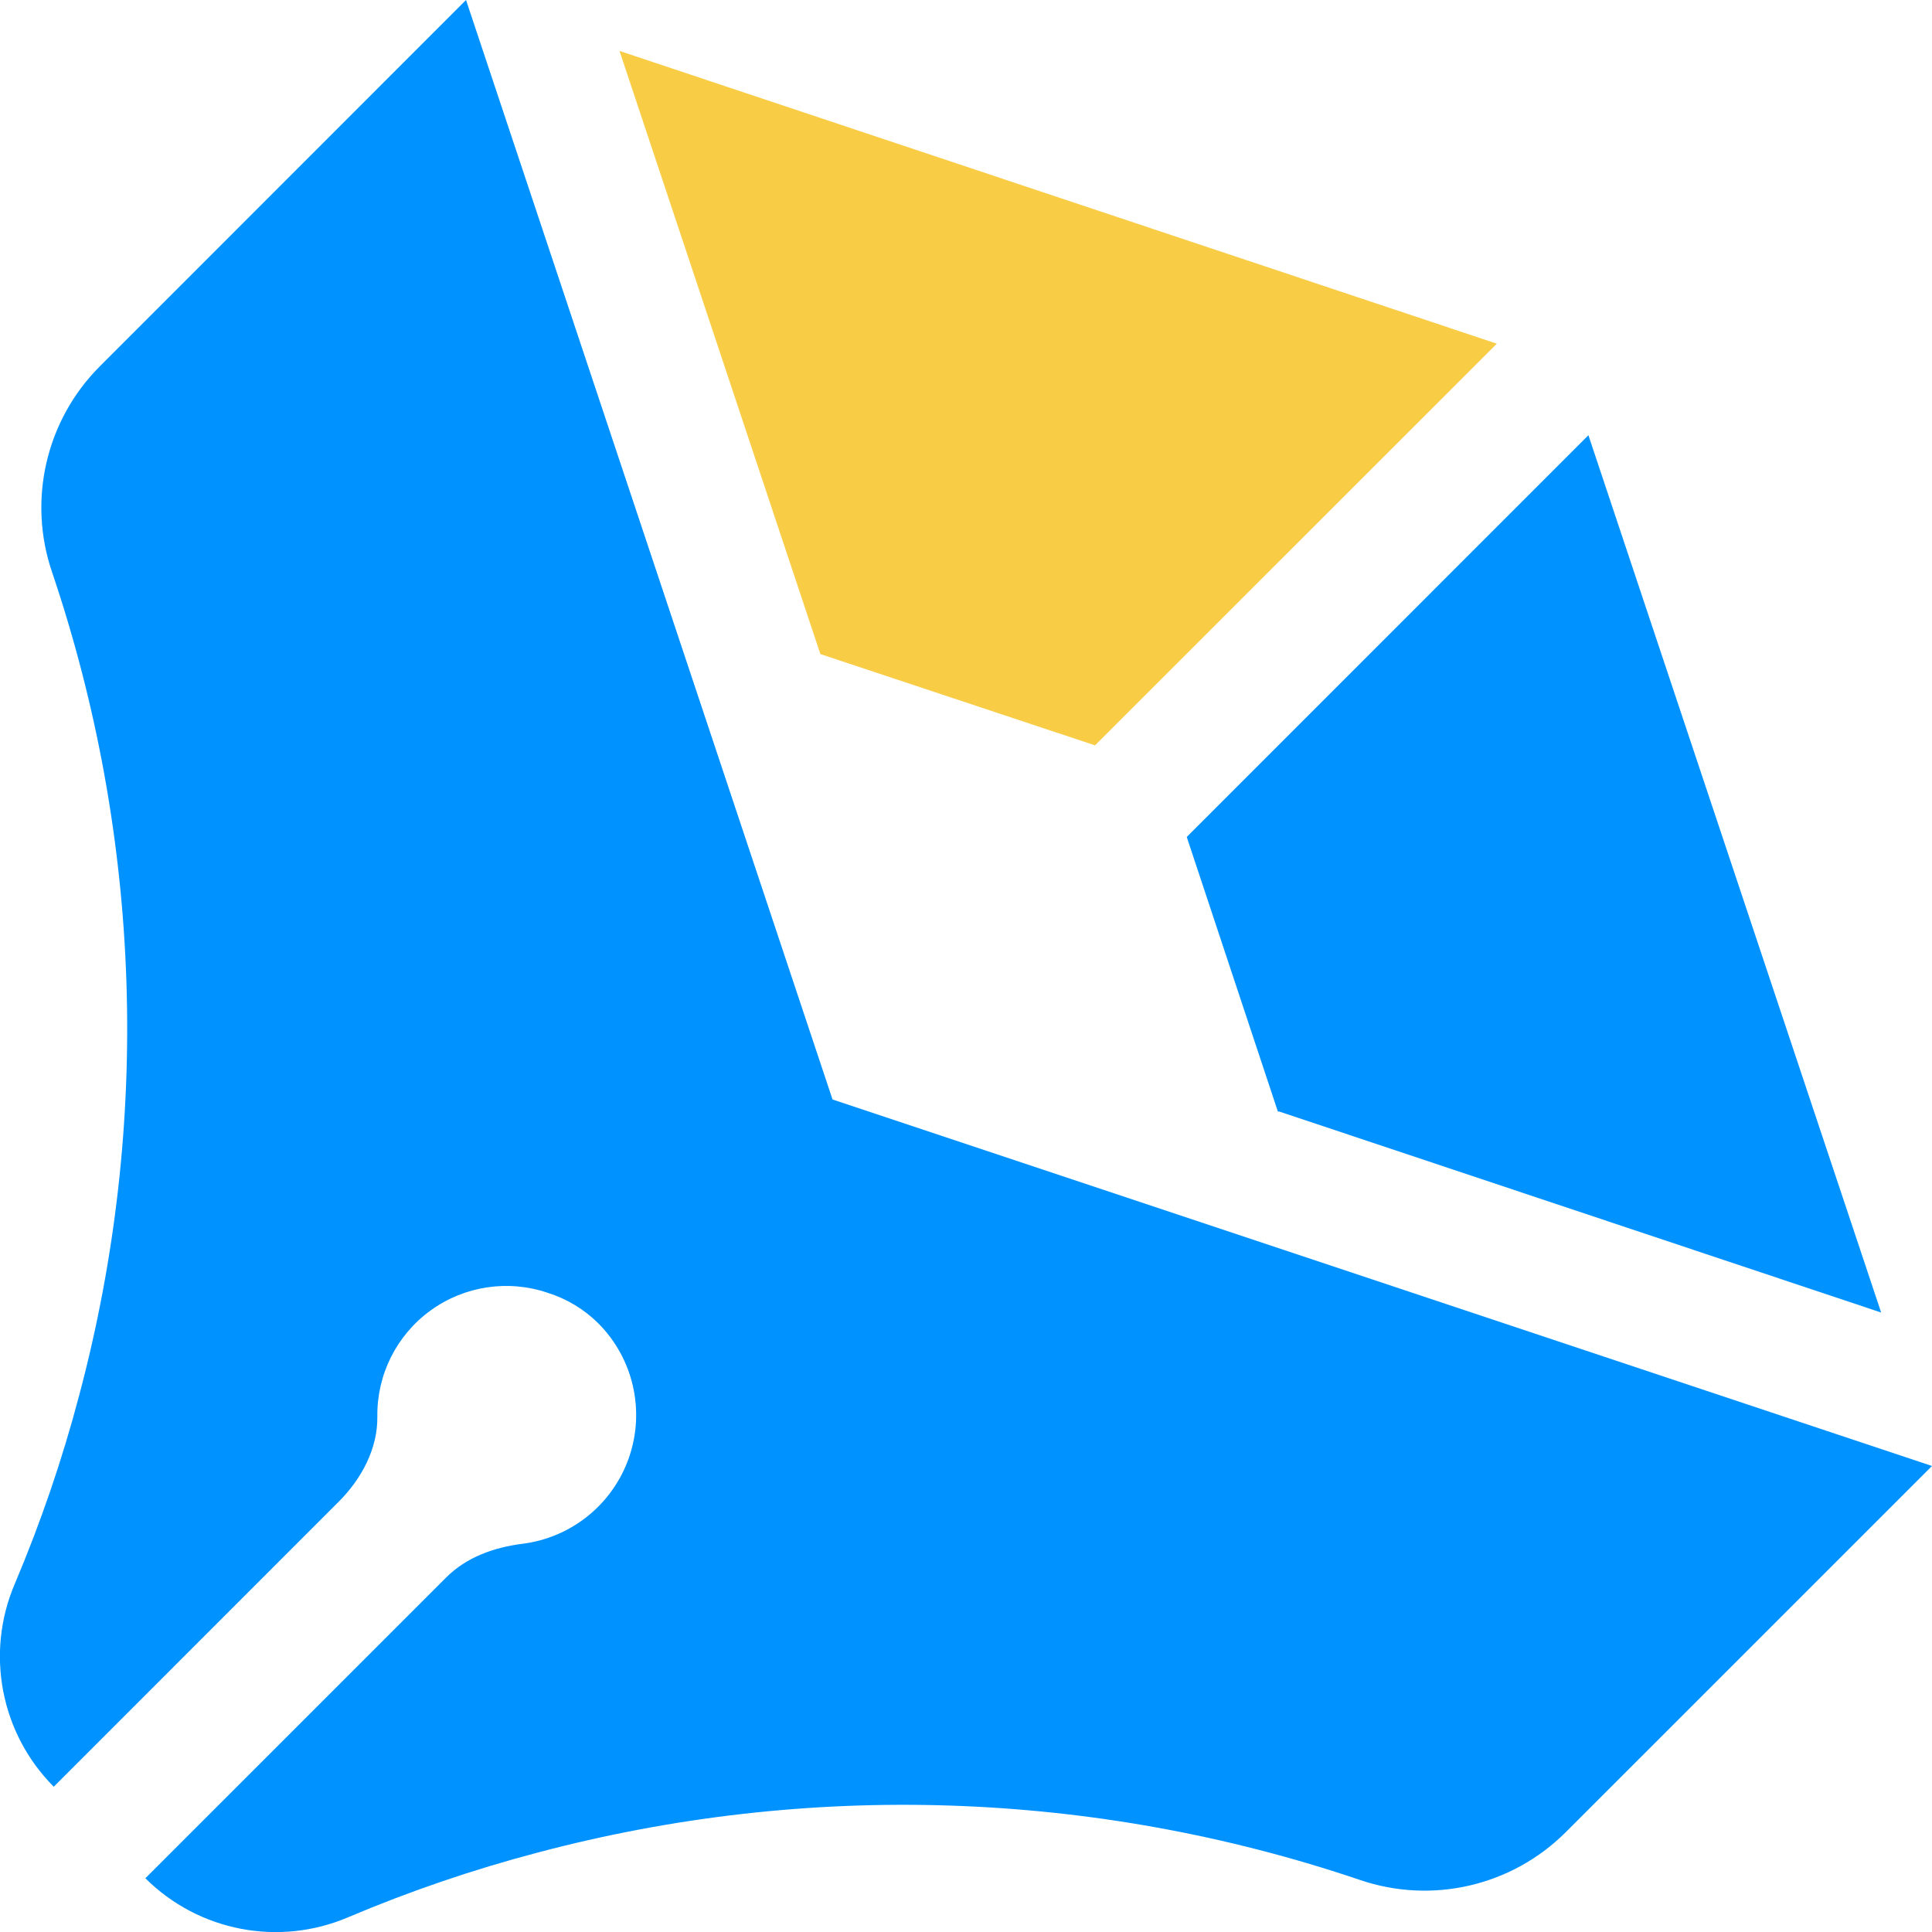
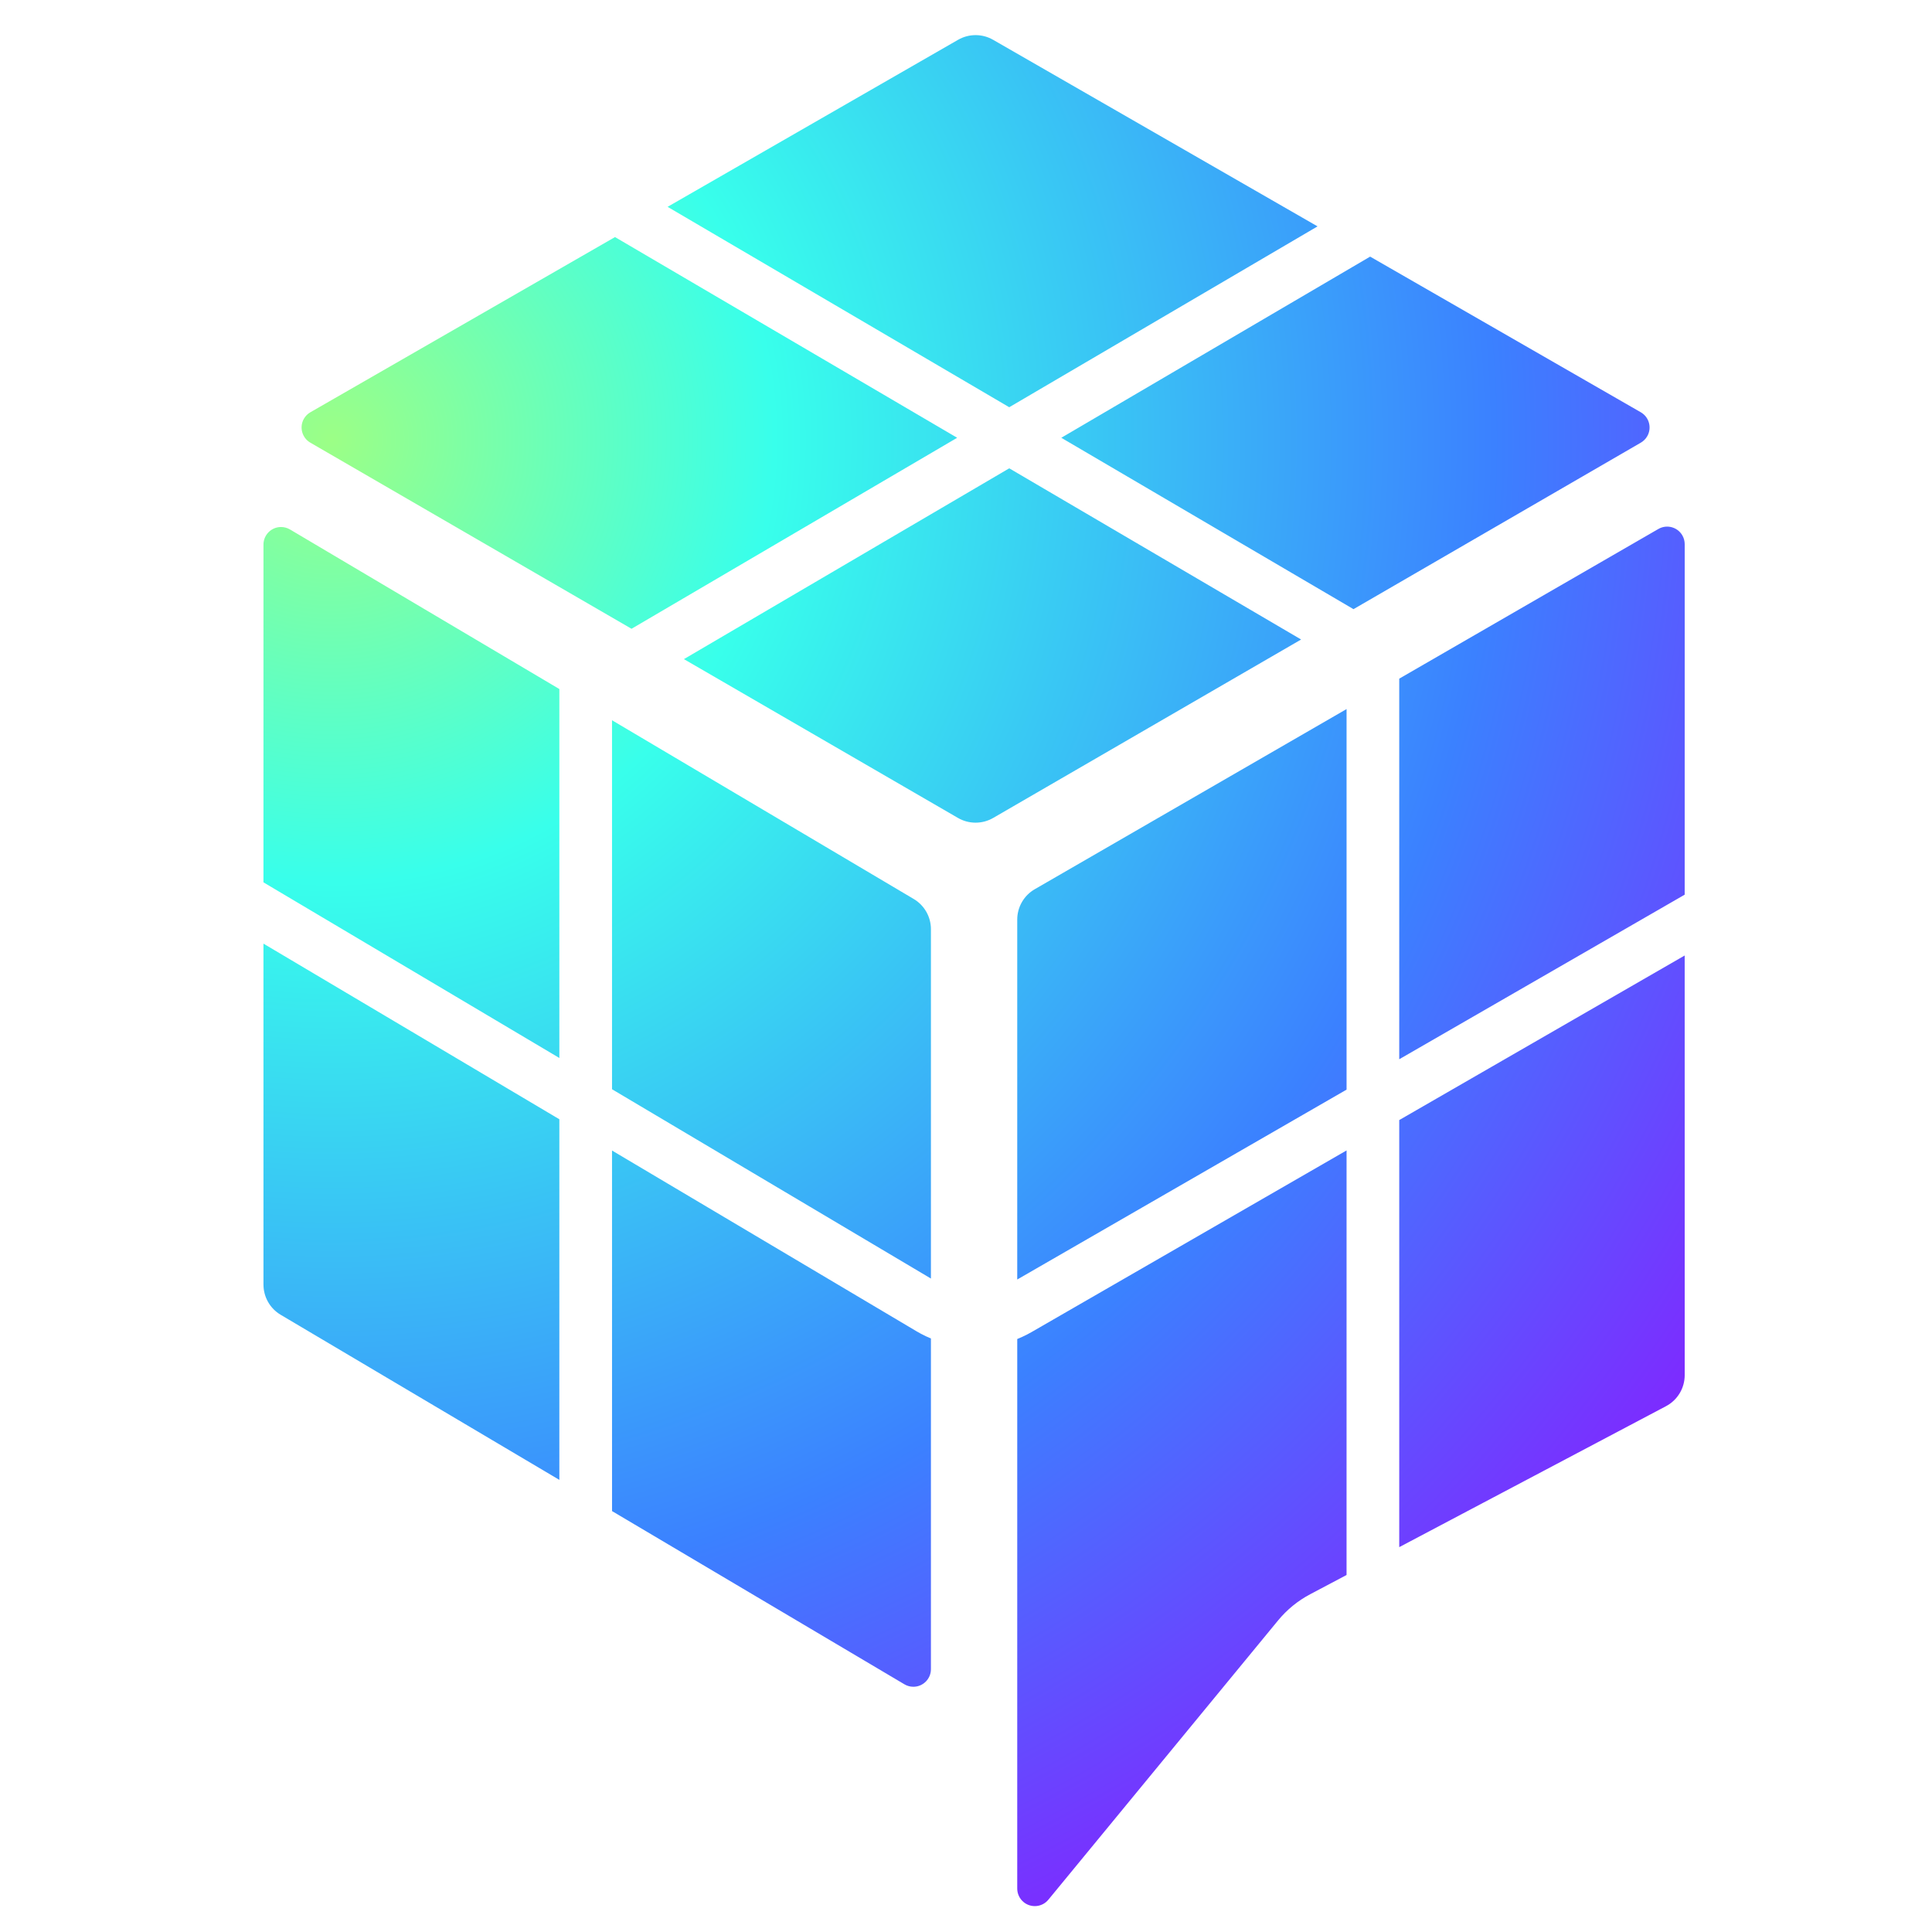
- <svg xmlns="http://www.w3.org/2000/svg" viewBox="0 0 1024 1024">
+ <svg xmlns="http://www.w3.org/2000/svg" width="110px" height="110px" viewBox="0 0 110 110" version="1.1">
  <defs>
-     <style>.cls-1{fill:#0092ff;}.cls-2{fill:#f9cc45;}</style>
+     <radialGradient cx="4.679%" cy="21.406%" fx="4.679%" fy="21.406%" r="117.919%" gradientTransform="translate(0.046792,0.214059),scale(1,0.759624),rotate(36.06394),translate(-0.046792,-0.214059)" id="radialGradient-1">
+       <stop stop-color="#9CFF86" offset="0%" />
+       <stop stop-color="#38FFEB" offset="26.544%" />
+       <stop stop-color="#3B81FF" offset="69.673%" />
+       <stop stop-color="#7F28FF" offset="100%" />
+     </radialGradient>
  </defs>
-   <g id="图层_2" data-name="图层 2">
-     <g id="成稿">
-       <path class="cls-1" d="M629,443.61,841.89,230.67l155.16,465L677.76,589.05l-.25.24-.24-.24Z" />
-       <path class="cls-2" d="M328.36,27l465,155.16L580.39,395.05,435,346.73l-.24-.24Z" />
-       <path class="cls-1" d="M1024,777,829.75,971.23h0a105.93,105.93,0,0,1-109,25.16,755,755,0,0,0-435.8-14.48,739.81,739.81,0,0,0-100.38,34.26A97.86,97.86,0,0,1,77.05,995.51h0L236.43,836.14c10.81-10.82,25.37-16,40.54-17.91a68.81,68.81,0,0,0,40.22-116.76,66.06,66.06,0,0,0-26.95-16.27A68.3,68.3,0,0,0,200,750.77c.23,17-8.34,33-20.39,45.08L28.49,947h0A97.86,97.86,0,0,1,7.83,839.48,739.81,739.81,0,0,0,42.09,739.1,755,755,0,0,0,27.61,303.3a105.93,105.93,0,0,1,25.16-109h0L247,0,441.26,582.74Z" />
+   <g id="页面-1" stroke="none" stroke-width="1" fill="none" fill-rule="evenodd">
+     <g id="画板备份" transform="translate(-914, -104)">
+       <g id="编组备份-6" transform="translate(930, 106)" />
+       <g id="编组" transform="translate(914, 104)" fill="url(#radialGradient-1)">
+         <path d="M76.668,65.501 L76.667,89.674 L74.597,90.769 C73.894,91.14 73.272,91.648 72.767,92.262 L59.69,108.161 C59.339,108.588 58.709,108.649 58.282,108.299 C58.051,108.109 57.917,107.825 57.917,107.526 L57.918,76.238 C58.106,76.162 58.291,76.078 58.473,75.984 L58.744,75.836 L76.668,65.501 Z M34.846,65.506 L52.179,75.795 L52.424,75.933 C52.614,76.035 52.807,76.126 53.003,76.208 L53.003,95.037 C53.003,95.589 52.556,96.037 52.003,96.037 C51.824,96.037 51.648,95.989 51.494,95.897 L34.847,86.035 L34.846,65.506 Z M95.919,54.402 L95.92,78.295 C95.92,79.036 95.51,79.717 94.854,80.063 L79.667,88.088 L79.667,63.772 L95.919,54.402 Z M15,53.726 L31.847,63.726 L31.847,84.258 L15.981,74.859 C15.373,74.499 15.001,73.845 15.001,73.138 L15,53.726 Z M76.668,40.371 L76.668,62.039 L57.917,72.85 L57.917,52.358 C57.917,51.644 58.298,50.984 58.917,50.627 L76.668,40.371 Z M34.846,41.008 L52.023,51.184 C52.63,51.544 53.003,52.198 53.003,52.904 L53.003,72.795 L34.846,62.017 L34.846,41.008 Z M95.786,30.483 C95.874,30.635 95.92,30.808 95.92,30.984 L95.919,50.939 L79.667,60.309 L79.667,38.639 L94.42,30.118 C94.898,29.841 95.51,30.005 95.786,30.483 Z M16.001,30.006 C16.18,30.006 16.356,30.054 16.51,30.145 L31.847,39.231 L31.847,60.237 L15,50.237 L15.001,31.006 C15.001,30.454 15.448,30.006 16.001,30.006 Z M57.462,26.664 L74.08,36.411 L56.548,46.57 C55.928,46.929 55.163,46.929 54.543,46.57 L38.939,37.528 L57.462,26.664 Z M35.016,13.498 L54.497,24.925 L35.957,35.8 L17.67,25.204 C17.192,24.927 17.029,24.315 17.306,23.837 C17.394,23.685 17.521,23.559 17.673,23.472 L35.016,13.498 Z M78.01,14.611 L93.418,23.472 C93.897,23.747 94.062,24.359 93.787,24.837 C93.699,24.989 93.573,25.116 93.421,25.204 L77.062,34.683 L60.426,24.925 L78.01,14.611 Z M56.543,2.266 L75.016,12.889 L57.462,23.186 L38.01,11.776 L54.549,2.266 C55.166,1.911 55.925,1.911 56.543,2.266 Z" id="形状" />
+       </g>
    </g>
  </g>
</svg>
